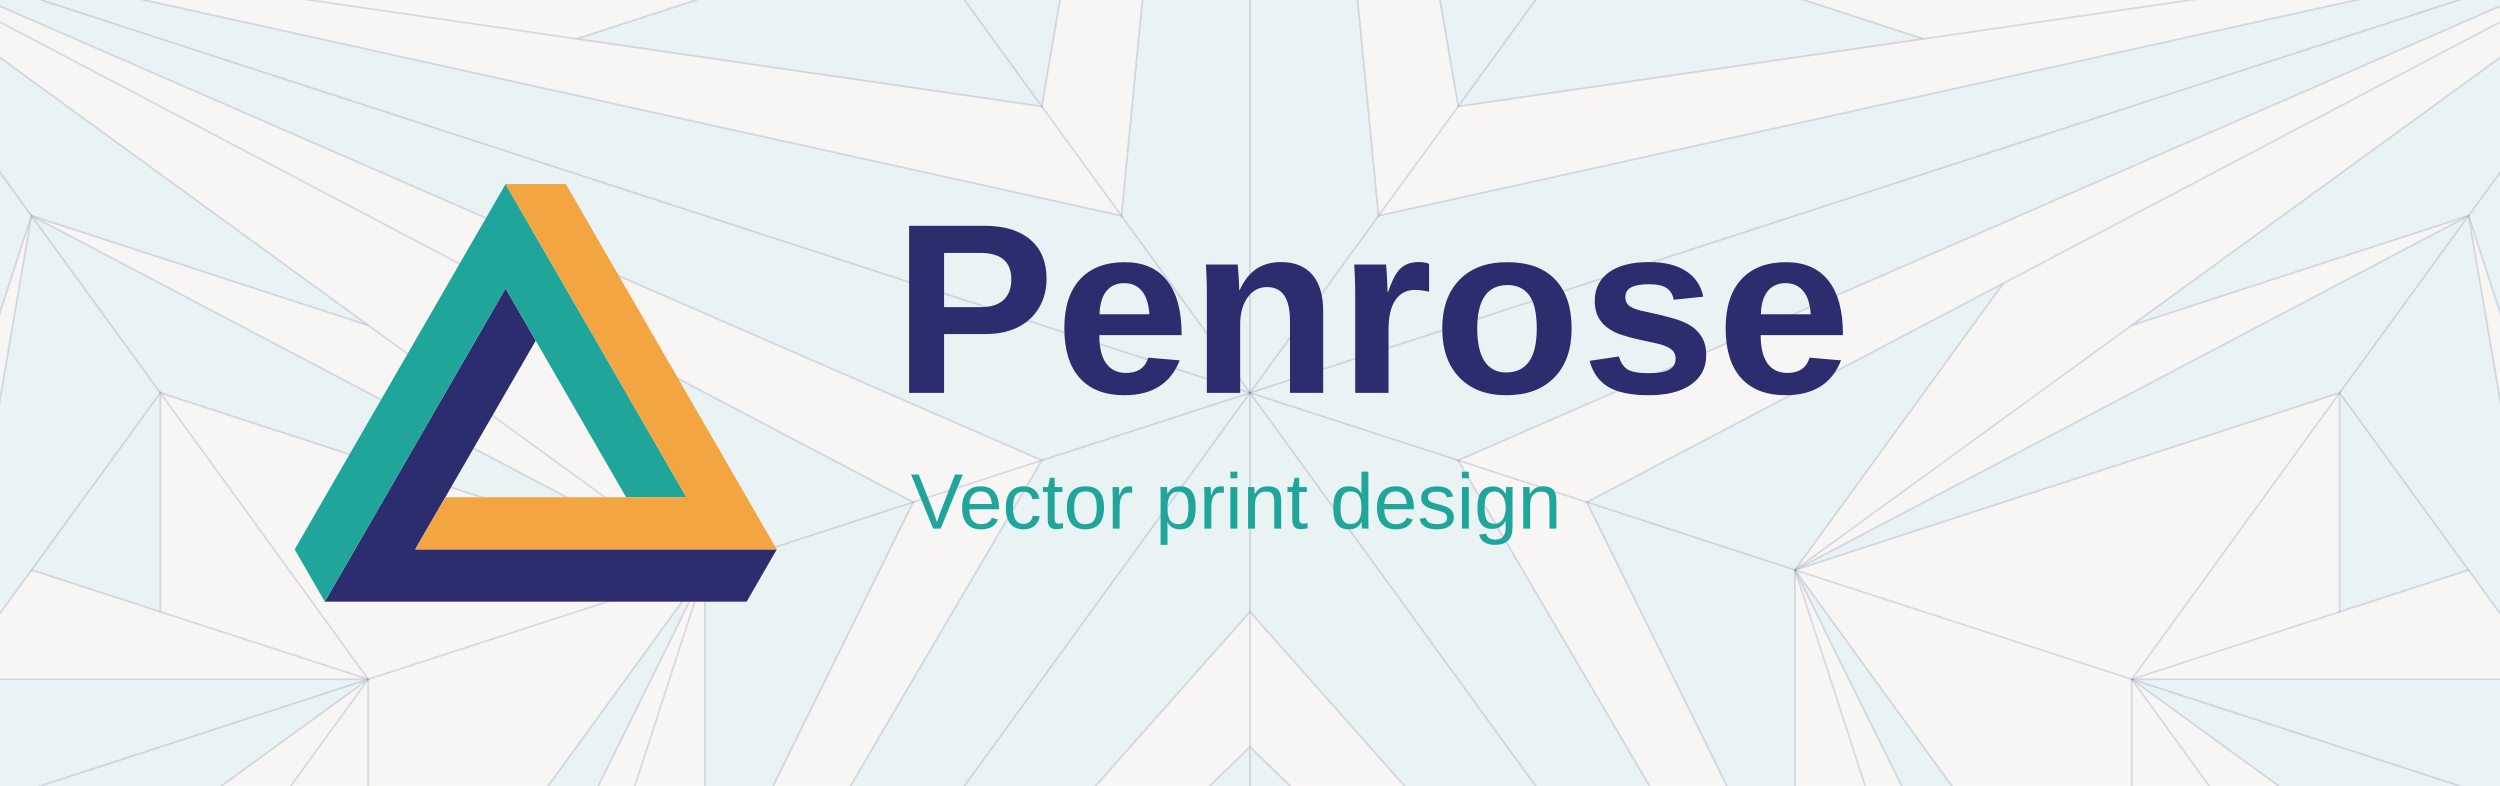
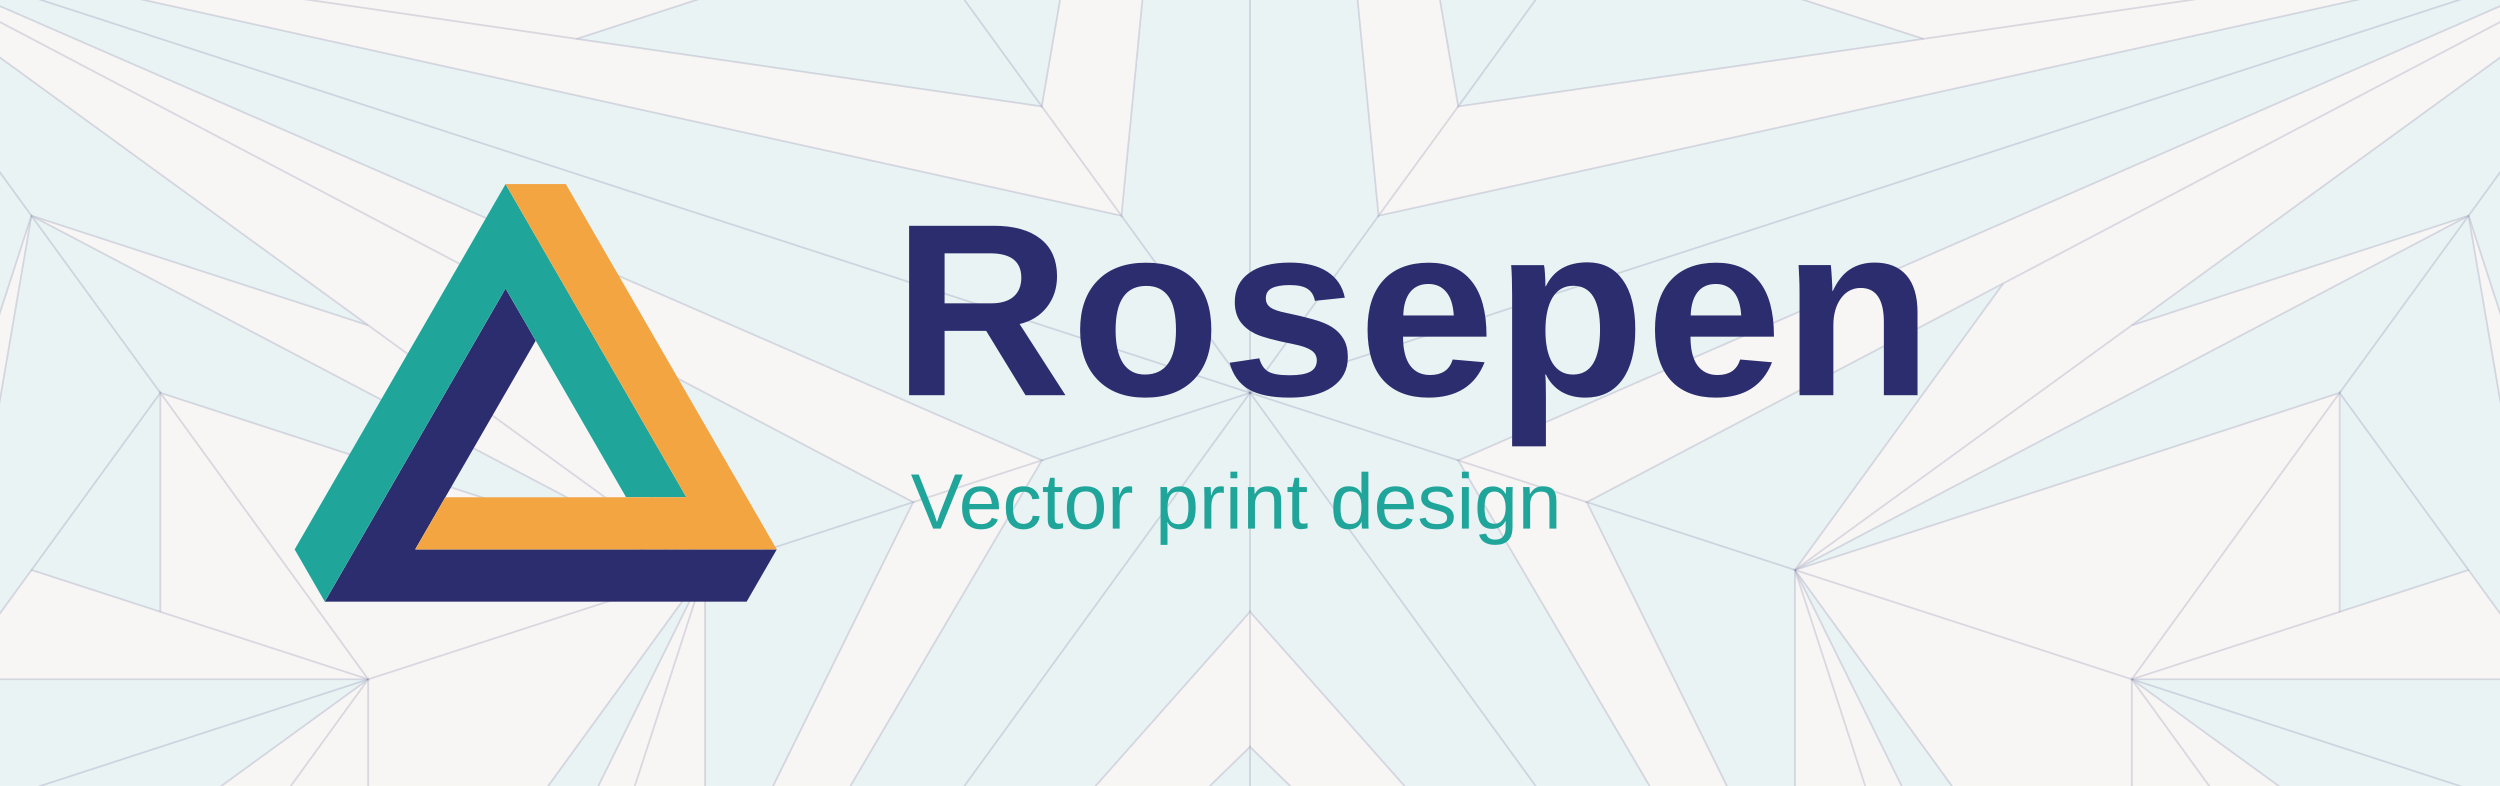
<svg xmlns="http://www.w3.org/2000/svg" width="700" height="220" viewBox="0 0 700 220">
  <rect width="700" height="220" fill="#F8F9FA" />
  <polygon points="655.1,110.0 655.1,171.3 691.2,159.6" fill="#1FA59A" fill-opacity="0.06" stroke="#2B2D6E" stroke-opacity="0.08" stroke-width="0.5" />
  <polygon points="655.1,171.3 655.1,110.0 596.9,190.2" fill="#F2A541" fill-opacity="0.03" stroke="#2B2D6E" stroke-opacity="0.08" stroke-width="0.5" />
  <polygon points="596.9,190.2 713.4,190.2 691.2,159.6" fill="#F2A541" fill-opacity="0.03" stroke="#2B2D6E" stroke-opacity="0.08" stroke-width="0.5" />
  <polygon points="749.4,239.8 713.4,190.2 596.9,190.2" fill="#1FA59A" fill-opacity="0.06" stroke="#2B2D6E" stroke-opacity="0.08" stroke-width="0.5" />
  <polygon points="691.2,60.4 713.4,190.2 749.4,239.8" fill="#F2A541" fill-opacity="0.03" stroke="#2B2D6E" stroke-opacity="0.08" stroke-width="0.5" />
  <polygon points="655.1,110.0 713.4,190.2 691.2,60.4" fill="#1FA59A" fill-opacity="0.06" stroke="#2B2D6E" stroke-opacity="0.08" stroke-width="0.5" />
  <polygon points="749.4,239.8 713.4,29.8 691.2,60.4" fill="#1FA59A" fill-opacity="0.06" stroke="#2B2D6E" stroke-opacity="0.08" stroke-width="0.5" />
  <polygon points="713.4,29.8 749.4,239.8 749.4,-19.8" fill="#F2A541" fill-opacity="0.03" stroke="#2B2D6E" stroke-opacity="0.08" stroke-width="0.5" />
  <polygon points="691.2,60.4 596.9,91.1 502.6,159.6" fill="#F2A541" fill-opacity="0.03" stroke="#2B2D6E" stroke-opacity="0.08" stroke-width="0.5" />
  <polygon points="749.4,-19.8 596.9,91.1 691.2,60.4" fill="#1FA59A" fill-opacity="0.06" stroke="#2B2D6E" stroke-opacity="0.08" stroke-width="0.5" />
  <polygon points="502.6,159.6 655.1,110.0 691.2,60.4" fill="#1FA59A" fill-opacity="0.06" stroke="#2B2D6E" stroke-opacity="0.08" stroke-width="0.5" />
  <polygon points="655.1,110.0 502.6,159.6 596.9,190.2" fill="#F2A541" fill-opacity="0.03" stroke="#2B2D6E" stroke-opacity="0.08" stroke-width="0.5" />
  <polygon points="502.6,159.6 560.9,79.4 444.3,140.6" fill="#1FA59A" fill-opacity="0.06" stroke="#2B2D6E" stroke-opacity="0.08" stroke-width="0.5" />
  <polygon points="560.9,79.4 502.6,159.6 749.4,-19.8" fill="#F2A541" fill-opacity="0.03" stroke="#2B2D6E" stroke-opacity="0.08" stroke-width="0.5" />
  <polygon points="749.4,-19.8 408.3,128.9 444.3,140.6" fill="#F2A541" fill-opacity="0.03" stroke="#2B2D6E" stroke-opacity="0.08" stroke-width="0.5" />
  <polygon points="350.0,110.0 408.3,128.9 749.4,-19.8" fill="#1FA59A" fill-opacity="0.06" stroke="#2B2D6E" stroke-opacity="0.08" stroke-width="0.5" />
  <polygon points="596.9,289.4 632.9,239.8 655.1,270.4" fill="#1FA59A" fill-opacity="0.06" stroke="#2B2D6E" stroke-opacity="0.08" stroke-width="0.5" />
  <polygon points="632.9,239.8 596.9,289.4 596.9,190.2" fill="#F2A541" fill-opacity="0.03" stroke="#2B2D6E" stroke-opacity="0.08" stroke-width="0.5" />
  <polygon points="596.9,190.2 691.2,258.7 655.1,270.4" fill="#F2A541" fill-opacity="0.03" stroke="#2B2D6E" stroke-opacity="0.08" stroke-width="0.5" />
  <polygon points="749.4,239.8 691.2,258.7 596.9,190.2" fill="#1FA59A" fill-opacity="0.06" stroke="#2B2D6E" stroke-opacity="0.08" stroke-width="0.5" />
  <polygon points="596.9,350.6 691.2,258.7 749.4,239.8" fill="#F2A541" fill-opacity="0.03" stroke="#2B2D6E" stroke-opacity="0.08" stroke-width="0.5" />
  <polygon points="596.9,289.4 691.2,258.7 596.9,350.6" fill="#1FA59A" fill-opacity="0.06" stroke="#2B2D6E" stroke-opacity="0.08" stroke-width="0.5" />
  <polygon points="749.4,239.8 596.9,388.5 596.9,350.6" fill="#1FA59A" fill-opacity="0.06" stroke="#2B2D6E" stroke-opacity="0.08" stroke-width="0.5" />
  <polygon points="596.9,388.5 749.4,239.8 596.9,449.8" fill="#F2A541" fill-opacity="0.03" stroke="#2B2D6E" stroke-opacity="0.08" stroke-width="0.5" />
  <polygon points="596.9,350.6 538.6,270.4 502.6,159.6" fill="#F2A541" fill-opacity="0.03" stroke="#2B2D6E" stroke-opacity="0.08" stroke-width="0.5" />
  <polygon points="596.9,449.8 538.6,270.4 596.9,350.6" fill="#1FA59A" fill-opacity="0.06" stroke="#2B2D6E" stroke-opacity="0.08" stroke-width="0.5" />
  <polygon points="502.6,159.6 596.9,289.4 596.9,350.6" fill="#1FA59A" fill-opacity="0.06" stroke="#2B2D6E" stroke-opacity="0.08" stroke-width="0.5" />
  <polygon points="596.9,289.4 502.6,159.6 596.9,190.2" fill="#F2A541" fill-opacity="0.03" stroke="#2B2D6E" stroke-opacity="0.08" stroke-width="0.5" />
  <polygon points="502.6,159.6 502.6,258.7 444.3,140.6" fill="#1FA59A" fill-opacity="0.06" stroke="#2B2D6E" stroke-opacity="0.08" stroke-width="0.5" />
  <polygon points="502.6,258.7 502.6,159.6 596.9,449.8" fill="#F2A541" fill-opacity="0.03" stroke="#2B2D6E" stroke-opacity="0.08" stroke-width="0.5" />
  <polygon points="596.9,449.8 408.3,128.9 444.3,140.6" fill="#F2A541" fill-opacity="0.03" stroke="#2B2D6E" stroke-opacity="0.08" stroke-width="0.5" />
  <polygon points="350.0,110.0 408.3,128.9 596.9,449.8" fill="#1FA59A" fill-opacity="0.06" stroke="#2B2D6E" stroke-opacity="0.08" stroke-width="0.5" />
  <polygon points="444.3,400.2 386.0,419.1 408.3,449.8" fill="#1FA59A" fill-opacity="0.06" stroke="#2B2D6E" stroke-opacity="0.08" stroke-width="0.5" />
  <polygon points="386.0,419.1 444.3,400.2 350.0,369.6" fill="#F2A541" fill-opacity="0.03" stroke="#2B2D6E" stroke-opacity="0.08" stroke-width="0.5" />
  <polygon points="350.0,369.6 386.0,480.4 408.3,449.8" fill="#F2A541" fill-opacity="0.03" stroke="#2B2D6E" stroke-opacity="0.08" stroke-width="0.5" />
  <polygon points="350.0,530.0 386.0,480.4 350.0,369.6" fill="#1FA59A" fill-opacity="0.06" stroke="#2B2D6E" stroke-opacity="0.08" stroke-width="0.5" />
  <polygon points="502.6,419.1 386.0,480.4 350.0,530.0" fill="#F2A541" fill-opacity="0.03" stroke="#2B2D6E" stroke-opacity="0.08" stroke-width="0.5" />
  <polygon points="444.3,400.2 386.0,480.4 502.6,419.1" fill="#1FA59A" fill-opacity="0.06" stroke="#2B2D6E" stroke-opacity="0.08" stroke-width="0.5" />
  <polygon points="350.0,530.0 538.6,430.9 502.6,419.1" fill="#1FA59A" fill-opacity="0.06" stroke="#2B2D6E" stroke-opacity="0.08" stroke-width="0.5" />
  <polygon points="538.6,430.9 350.0,530.0 596.9,449.8" fill="#F2A541" fill-opacity="0.03" stroke="#2B2D6E" stroke-opacity="0.08" stroke-width="0.5" />
  <polygon points="502.6,419.1 444.3,338.9 350.0,270.4" fill="#F2A541" fill-opacity="0.03" stroke="#2B2D6E" stroke-opacity="0.08" stroke-width="0.5" />
  <polygon points="596.9,449.8 444.3,338.9 502.6,419.1" fill="#1FA59A" fill-opacity="0.06" stroke="#2B2D6E" stroke-opacity="0.08" stroke-width="0.5" />
  <polygon points="350.0,270.4 444.3,400.2 502.6,419.1" fill="#1FA59A" fill-opacity="0.06" stroke="#2B2D6E" stroke-opacity="0.08" stroke-width="0.5" />
  <polygon points="444.3,400.2 350.0,270.4 350.0,369.6" fill="#F2A541" fill-opacity="0.03" stroke="#2B2D6E" stroke-opacity="0.08" stroke-width="0.5" />
  <polygon points="350.0,270.4 444.3,301.1 350.0,209.1" fill="#1FA59A" fill-opacity="0.06" stroke="#2B2D6E" stroke-opacity="0.08" stroke-width="0.5" />
  <polygon points="444.3,301.1 350.0,270.4 596.9,449.8" fill="#F2A541" fill-opacity="0.03" stroke="#2B2D6E" stroke-opacity="0.08" stroke-width="0.5" />
  <polygon points="596.9,449.8 350.0,171.3 350.0,209.1" fill="#F2A541" fill-opacity="0.03" stroke="#2B2D6E" stroke-opacity="0.08" stroke-width="0.5" />
  <polygon points="350.0,110.0 350.0,171.3 596.9,449.8" fill="#1FA59A" fill-opacity="0.06" stroke="#2B2D6E" stroke-opacity="0.08" stroke-width="0.5" />
  <polygon points="255.7,400.2 314.0,419.1 291.7,449.8" fill="#1FA59A" fill-opacity="0.06" stroke="#2B2D6E" stroke-opacity="0.08" stroke-width="0.5" />
  <polygon points="314.0,419.1 255.7,400.2 350.0,369.6" fill="#F2A541" fill-opacity="0.03" stroke="#2B2D6E" stroke-opacity="0.08" stroke-width="0.5" />
  <polygon points="350.0,369.6 314.0,480.4 291.7,449.8" fill="#F2A541" fill-opacity="0.03" stroke="#2B2D6E" stroke-opacity="0.08" stroke-width="0.5" />
  <polygon points="350.0,530.0 314.0,480.4 350.0,369.6" fill="#1FA59A" fill-opacity="0.06" stroke="#2B2D6E" stroke-opacity="0.08" stroke-width="0.5" />
  <polygon points="197.4,419.1 314.0,480.4 350.0,530.0" fill="#F2A541" fill-opacity="0.03" stroke="#2B2D6E" stroke-opacity="0.08" stroke-width="0.5" />
  <polygon points="255.7,400.2 314.0,480.4 197.4,419.1" fill="#1FA59A" fill-opacity="0.06" stroke="#2B2D6E" stroke-opacity="0.08" stroke-width="0.5" />
  <polygon points="350.0,530.0 161.4,430.9 197.4,419.1" fill="#1FA59A" fill-opacity="0.06" stroke="#2B2D6E" stroke-opacity="0.08" stroke-width="0.5" />
  <polygon points="161.4,430.9 350.0,530.0 103.1,449.8" fill="#F2A541" fill-opacity="0.03" stroke="#2B2D6E" stroke-opacity="0.08" stroke-width="0.5" />
  <polygon points="197.4,419.1 255.7,338.9 350.0,270.4" fill="#F2A541" fill-opacity="0.03" stroke="#2B2D6E" stroke-opacity="0.08" stroke-width="0.5" />
  <polygon points="103.1,449.8 255.7,338.9 197.4,419.1" fill="#1FA59A" fill-opacity="0.06" stroke="#2B2D6E" stroke-opacity="0.08" stroke-width="0.5" />
  <polygon points="350.0,270.4 255.7,400.2 197.4,419.1" fill="#1FA59A" fill-opacity="0.06" stroke="#2B2D6E" stroke-opacity="0.08" stroke-width="0.5" />
  <polygon points="255.7,400.2 350.0,270.4 350.0,369.6" fill="#F2A541" fill-opacity="0.03" stroke="#2B2D6E" stroke-opacity="0.08" stroke-width="0.5" />
  <polygon points="350.0,270.4 255.7,301.1 350.0,209.1" fill="#1FA59A" fill-opacity="0.06" stroke="#2B2D6E" stroke-opacity="0.08" stroke-width="0.5" />
  <polygon points="255.7,301.1 350.0,270.4 103.1,449.8" fill="#F2A541" fill-opacity="0.03" stroke="#2B2D6E" stroke-opacity="0.08" stroke-width="0.5" />
  <polygon points="103.1,449.8 350.0,171.3 350.0,209.1" fill="#F2A541" fill-opacity="0.03" stroke="#2B2D6E" stroke-opacity="0.08" stroke-width="0.5" />
  <polygon points="350.0,110.0 350.0,171.3 103.1,449.8" fill="#1FA59A" fill-opacity="0.06" stroke="#2B2D6E" stroke-opacity="0.08" stroke-width="0.5" />
  <polygon points="103.1,289.4 67.1,239.8 44.9,270.4" fill="#1FA59A" fill-opacity="0.06" stroke="#2B2D6E" stroke-opacity="0.08" stroke-width="0.5" />
  <polygon points="67.1,239.8 103.1,289.4 103.1,190.2" fill="#F2A541" fill-opacity="0.03" stroke="#2B2D6E" stroke-opacity="0.08" stroke-width="0.5" />
  <polygon points="103.1,190.2 8.8,258.7 44.9,270.4" fill="#F2A541" fill-opacity="0.03" stroke="#2B2D6E" stroke-opacity="0.08" stroke-width="0.5" />
  <polygon points="-49.4,239.8 8.8,258.7 103.1,190.2" fill="#1FA59A" fill-opacity="0.06" stroke="#2B2D6E" stroke-opacity="0.08" stroke-width="0.5" />
  <polygon points="103.1,350.6 8.8,258.7 -49.4,239.8" fill="#F2A541" fill-opacity="0.03" stroke="#2B2D6E" stroke-opacity="0.08" stroke-width="0.5" />
  <polygon points="103.1,289.4 8.8,258.7 103.1,350.6" fill="#1FA59A" fill-opacity="0.06" stroke="#2B2D6E" stroke-opacity="0.08" stroke-width="0.5" />
  <polygon points="-49.4,239.8 103.1,388.5 103.1,350.6" fill="#1FA59A" fill-opacity="0.06" stroke="#2B2D6E" stroke-opacity="0.08" stroke-width="0.5" />
  <polygon points="103.1,388.5 -49.4,239.8 103.1,449.8" fill="#F2A541" fill-opacity="0.03" stroke="#2B2D6E" stroke-opacity="0.08" stroke-width="0.5" />
  <polygon points="103.1,350.6 161.4,270.4 197.4,159.6" fill="#F2A541" fill-opacity="0.03" stroke="#2B2D6E" stroke-opacity="0.08" stroke-width="0.5" />
  <polygon points="103.1,449.8 161.4,270.4 103.1,350.6" fill="#1FA59A" fill-opacity="0.06" stroke="#2B2D6E" stroke-opacity="0.08" stroke-width="0.5" />
  <polygon points="197.4,159.6 103.1,289.4 103.1,350.6" fill="#1FA59A" fill-opacity="0.06" stroke="#2B2D6E" stroke-opacity="0.08" stroke-width="0.5" />
  <polygon points="103.1,289.4 197.4,159.6 103.1,190.2" fill="#F2A541" fill-opacity="0.03" stroke="#2B2D6E" stroke-opacity="0.08" stroke-width="0.5" />
  <polygon points="197.4,159.6 197.4,258.7 255.7,140.6" fill="#1FA59A" fill-opacity="0.06" stroke="#2B2D6E" stroke-opacity="0.08" stroke-width="0.5" />
  <polygon points="197.4,258.7 197.4,159.6 103.1,449.8" fill="#F2A541" fill-opacity="0.03" stroke="#2B2D6E" stroke-opacity="0.08" stroke-width="0.5" />
  <polygon points="103.1,449.8 291.7,128.9 255.7,140.6" fill="#F2A541" fill-opacity="0.03" stroke="#2B2D6E" stroke-opacity="0.08" stroke-width="0.5" />
  <polygon points="350.0,110.0 291.7,128.9 103.1,449.8" fill="#1FA59A" fill-opacity="0.06" stroke="#2B2D6E" stroke-opacity="0.08" stroke-width="0.5" />
  <polygon points="44.9,110.0 44.9,171.3 8.8,159.6" fill="#1FA59A" fill-opacity="0.06" stroke="#2B2D6E" stroke-opacity="0.08" stroke-width="0.5" />
  <polygon points="44.9,171.3 44.9,110.0 103.1,190.2" fill="#F2A541" fill-opacity="0.03" stroke="#2B2D6E" stroke-opacity="0.08" stroke-width="0.5" />
  <polygon points="103.1,190.2 -13.4,190.2 8.8,159.6" fill="#F2A541" fill-opacity="0.03" stroke="#2B2D6E" stroke-opacity="0.08" stroke-width="0.5" />
  <polygon points="-49.4,239.8 -13.4,190.2 103.1,190.2" fill="#1FA59A" fill-opacity="0.06" stroke="#2B2D6E" stroke-opacity="0.08" stroke-width="0.5" />
  <polygon points="8.8,60.4 -13.4,190.2 -49.4,239.8" fill="#F2A541" fill-opacity="0.03" stroke="#2B2D6E" stroke-opacity="0.08" stroke-width="0.5" />
  <polygon points="44.9,110.0 -13.4,190.2 8.8,60.4" fill="#1FA59A" fill-opacity="0.06" stroke="#2B2D6E" stroke-opacity="0.08" stroke-width="0.5" />
  <polygon points="-49.4,239.8 -13.4,29.8 8.8,60.4" fill="#1FA59A" fill-opacity="0.06" stroke="#2B2D6E" stroke-opacity="0.08" stroke-width="0.5" />
  <polygon points="-13.4,29.8 -49.4,239.8 -49.4,-19.8" fill="#F2A541" fill-opacity="0.03" stroke="#2B2D6E" stroke-opacity="0.08" stroke-width="0.5" />
  <polygon points="8.8,60.4 103.1,91.1 197.4,159.6" fill="#F2A541" fill-opacity="0.03" stroke="#2B2D6E" stroke-opacity="0.08" stroke-width="0.5" />
  <polygon points="-49.4,-19.8 103.1,91.1 8.8,60.4" fill="#1FA59A" fill-opacity="0.06" stroke="#2B2D6E" stroke-opacity="0.08" stroke-width="0.5" />
  <polygon points="197.4,159.6 44.9,110.0 8.8,60.4" fill="#1FA59A" fill-opacity="0.06" stroke="#2B2D6E" stroke-opacity="0.08" stroke-width="0.5" />
  <polygon points="44.9,110.0 197.4,159.6 103.1,190.2" fill="#F2A541" fill-opacity="0.03" stroke="#2B2D6E" stroke-opacity="0.08" stroke-width="0.5" />
  <polygon points="197.4,159.6 139.1,79.4 255.7,140.6" fill="#1FA59A" fill-opacity="0.06" stroke="#2B2D6E" stroke-opacity="0.08" stroke-width="0.5" />
  <polygon points="139.1,79.4 197.4,159.6 -49.4,-19.8" fill="#F2A541" fill-opacity="0.03" stroke="#2B2D6E" stroke-opacity="0.08" stroke-width="0.5" />
  <polygon points="-49.4,-19.8 291.7,128.9 255.7,140.6" fill="#F2A541" fill-opacity="0.03" stroke="#2B2D6E" stroke-opacity="0.08" stroke-width="0.5" />
  <polygon points="350.0,110.0 291.7,128.9 -49.4,-19.8" fill="#1FA59A" fill-opacity="0.06" stroke="#2B2D6E" stroke-opacity="0.08" stroke-width="0.5" />
  <polygon points="103.1,-69.4 139.1,-118.9 103.1,-130.6" fill="#1FA59A" fill-opacity="0.06" stroke="#2B2D6E" stroke-opacity="0.08" stroke-width="0.5" />
  <polygon points="139.1,-118.9 103.1,-69.4 197.4,-100.0" fill="#F2A541" fill-opacity="0.03" stroke="#2B2D6E" stroke-opacity="0.08" stroke-width="0.5" />
  <polygon points="197.4,-100.0 103.1,-168.5 103.1,-130.6" fill="#F2A541" fill-opacity="0.03" stroke="#2B2D6E" stroke-opacity="0.08" stroke-width="0.5" />
  <polygon points="103.1,-229.8 103.1,-168.5 197.4,-100.0" fill="#1FA59A" fill-opacity="0.06" stroke="#2B2D6E" stroke-opacity="0.08" stroke-width="0.5" />
  <polygon points="44.9,-50.4 103.1,-168.5 103.1,-229.8" fill="#F2A541" fill-opacity="0.03" stroke="#2B2D6E" stroke-opacity="0.08" stroke-width="0.5" />
  <polygon points="103.1,-69.4 103.1,-168.5 44.9,-50.4" fill="#1FA59A" fill-opacity="0.06" stroke="#2B2D6E" stroke-opacity="0.08" stroke-width="0.5" />
  <polygon points="103.1,-229.8 8.8,-38.7 44.9,-50.4" fill="#1FA59A" fill-opacity="0.06" stroke="#2B2D6E" stroke-opacity="0.08" stroke-width="0.5" />
  <polygon points="8.8,-38.7 103.1,-229.8 -49.4,-19.8" fill="#F2A541" fill-opacity="0.03" stroke="#2B2D6E" stroke-opacity="0.08" stroke-width="0.5" />
  <polygon points="44.9,-50.4 139.1,-19.8 255.7,-19.8" fill="#F2A541" fill-opacity="0.03" stroke="#2B2D6E" stroke-opacity="0.08" stroke-width="0.5" />
  <polygon points="-49.4,-19.8 139.1,-19.8 44.9,-50.4" fill="#1FA59A" fill-opacity="0.06" stroke="#2B2D6E" stroke-opacity="0.08" stroke-width="0.5" />
  <polygon points="255.7,-19.8 103.1,-69.4 44.9,-50.4" fill="#1FA59A" fill-opacity="0.06" stroke="#2B2D6E" stroke-opacity="0.08" stroke-width="0.5" />
  <polygon points="103.1,-69.4 255.7,-19.8 197.4,-100.0" fill="#F2A541" fill-opacity="0.03" stroke="#2B2D6E" stroke-opacity="0.08" stroke-width="0.5" />
  <polygon points="255.7,-19.8 161.4,10.9 291.7,29.8" fill="#1FA59A" fill-opacity="0.06" stroke="#2B2D6E" stroke-opacity="0.08" stroke-width="0.5" />
  <polygon points="161.4,10.9 255.7,-19.8 -49.4,-19.8" fill="#F2A541" fill-opacity="0.03" stroke="#2B2D6E" stroke-opacity="0.08" stroke-width="0.5" />
  <polygon points="-49.4,-19.8 314.0,60.4 291.7,29.8" fill="#F2A541" fill-opacity="0.03" stroke="#2B2D6E" stroke-opacity="0.08" stroke-width="0.5" />
  <polygon points="350.0,110.0 314.0,60.4 -49.4,-19.8" fill="#1FA59A" fill-opacity="0.06" stroke="#2B2D6E" stroke-opacity="0.08" stroke-width="0.5" />
  <polygon points="255.7,-180.2 197.4,-161.3 197.4,-199.1" fill="#1FA59A" fill-opacity="0.06" stroke="#2B2D6E" stroke-opacity="0.08" stroke-width="0.5" />
  <polygon points="197.4,-161.3 255.7,-180.2 197.4,-100.0" fill="#F2A541" fill-opacity="0.03" stroke="#2B2D6E" stroke-opacity="0.08" stroke-width="0.5" />
  <polygon points="197.4,-100.0 161.4,-210.9 197.4,-199.1" fill="#F2A541" fill-opacity="0.03" stroke="#2B2D6E" stroke-opacity="0.08" stroke-width="0.5" />
  <polygon points="103.1,-229.8 161.4,-210.9 197.4,-100.0" fill="#1FA59A" fill-opacity="0.06" stroke="#2B2D6E" stroke-opacity="0.08" stroke-width="0.5" />
  <polygon points="291.7,-229.8 161.4,-210.9 103.1,-229.8" fill="#F2A541" fill-opacity="0.03" stroke="#2B2D6E" stroke-opacity="0.08" stroke-width="0.5" />
  <polygon points="255.7,-180.2 161.4,-210.9 291.7,-229.8" fill="#1FA59A" fill-opacity="0.06" stroke="#2B2D6E" stroke-opacity="0.08" stroke-width="0.5" />
  <polygon points="103.1,-229.8 314.0,-260.4 291.7,-229.8" fill="#1FA59A" fill-opacity="0.06" stroke="#2B2D6E" stroke-opacity="0.08" stroke-width="0.5" />
  <polygon points="314.0,-260.4 103.1,-229.8 350.0,-310.0" fill="#F2A541" fill-opacity="0.03" stroke="#2B2D6E" stroke-opacity="0.08" stroke-width="0.5" />
  <polygon points="291.7,-229.8 291.7,-130.6 255.7,-19.8" fill="#F2A541" fill-opacity="0.03" stroke="#2B2D6E" stroke-opacity="0.08" stroke-width="0.5" />
  <polygon points="350.0,-310.0 291.7,-130.6 291.7,-229.8" fill="#1FA59A" fill-opacity="0.06" stroke="#2B2D6E" stroke-opacity="0.08" stroke-width="0.5" />
  <polygon points="255.7,-19.8 255.7,-180.2 291.7,-229.8" fill="#1FA59A" fill-opacity="0.06" stroke="#2B2D6E" stroke-opacity="0.08" stroke-width="0.5" />
  <polygon points="255.7,-180.2 255.7,-19.8 197.4,-100.0" fill="#F2A541" fill-opacity="0.03" stroke="#2B2D6E" stroke-opacity="0.08" stroke-width="0.5" />
  <polygon points="255.7,-19.8 314.0,-100.0 291.7,29.8" fill="#1FA59A" fill-opacity="0.06" stroke="#2B2D6E" stroke-opacity="0.08" stroke-width="0.5" />
  <polygon points="314.0,-100.0 255.7,-19.8 350.0,-310.0" fill="#F2A541" fill-opacity="0.03" stroke="#2B2D6E" stroke-opacity="0.08" stroke-width="0.5" />
  <polygon points="350.0,-310.0 314.0,60.4 291.7,29.8" fill="#F2A541" fill-opacity="0.03" stroke="#2B2D6E" stroke-opacity="0.08" stroke-width="0.5" />
  <polygon points="350.0,110.0 314.0,60.4 350.0,-310.0" fill="#1FA59A" fill-opacity="0.06" stroke="#2B2D6E" stroke-opacity="0.08" stroke-width="0.5" />
  <polygon points="444.3,-180.2 502.6,-161.3 502.6,-199.1" fill="#1FA59A" fill-opacity="0.06" stroke="#2B2D6E" stroke-opacity="0.08" stroke-width="0.5" />
  <polygon points="502.6,-161.3 444.3,-180.2 502.6,-100.0" fill="#F2A541" fill-opacity="0.03" stroke="#2B2D6E" stroke-opacity="0.08" stroke-width="0.5" />
  <polygon points="502.6,-100.0 538.6,-210.9 502.6,-199.1" fill="#F2A541" fill-opacity="0.03" stroke="#2B2D6E" stroke-opacity="0.08" stroke-width="0.5" />
  <polygon points="596.9,-229.8 538.6,-210.9 502.6,-100.0" fill="#1FA59A" fill-opacity="0.06" stroke="#2B2D6E" stroke-opacity="0.08" stroke-width="0.5" />
  <polygon points="408.3,-229.8 538.6,-210.9 596.9,-229.8" fill="#F2A541" fill-opacity="0.03" stroke="#2B2D6E" stroke-opacity="0.08" stroke-width="0.5" />
  <polygon points="444.3,-180.2 538.6,-210.9 408.3,-229.8" fill="#1FA59A" fill-opacity="0.06" stroke="#2B2D6E" stroke-opacity="0.08" stroke-width="0.5" />
  <polygon points="596.9,-229.8 386.0,-260.4 408.3,-229.8" fill="#1FA59A" fill-opacity="0.06" stroke="#2B2D6E" stroke-opacity="0.08" stroke-width="0.5" />
  <polygon points="386.0,-260.4 596.9,-229.8 350.0,-310.0" fill="#F2A541" fill-opacity="0.03" stroke="#2B2D6E" stroke-opacity="0.08" stroke-width="0.5" />
  <polygon points="408.3,-229.8 408.3,-130.6 444.3,-19.8" fill="#F2A541" fill-opacity="0.03" stroke="#2B2D6E" stroke-opacity="0.08" stroke-width="0.5" />
  <polygon points="350.0,-310.0 408.3,-130.6 408.3,-229.8" fill="#1FA59A" fill-opacity="0.06" stroke="#2B2D6E" stroke-opacity="0.08" stroke-width="0.5" />
  <polygon points="444.3,-19.8 444.3,-180.2 408.3,-229.8" fill="#1FA59A" fill-opacity="0.06" stroke="#2B2D6E" stroke-opacity="0.08" stroke-width="0.5" />
  <polygon points="444.3,-180.2 444.3,-19.8 502.6,-100.0" fill="#F2A541" fill-opacity="0.03" stroke="#2B2D6E" stroke-opacity="0.08" stroke-width="0.5" />
  <polygon points="444.3,-19.8 386.0,-100.0 408.3,29.8" fill="#1FA59A" fill-opacity="0.06" stroke="#2B2D6E" stroke-opacity="0.08" stroke-width="0.5" />
  <polygon points="386.0,-100.0 444.3,-19.8 350.0,-310.0" fill="#F2A541" fill-opacity="0.03" stroke="#2B2D6E" stroke-opacity="0.08" stroke-width="0.5" />
  <polygon points="350.0,-310.0 386.0,60.4 408.3,29.8" fill="#F2A541" fill-opacity="0.03" stroke="#2B2D6E" stroke-opacity="0.08" stroke-width="0.5" />
  <polygon points="350.0,110.0 386.0,60.4 350.0,-310.0" fill="#1FA59A" fill-opacity="0.06" stroke="#2B2D6E" stroke-opacity="0.08" stroke-width="0.5" />
  <polygon points="596.9,-69.4 560.9,-118.9 596.9,-130.6" fill="#1FA59A" fill-opacity="0.06" stroke="#2B2D6E" stroke-opacity="0.08" stroke-width="0.5" />
  <polygon points="560.9,-118.9 596.9,-69.4 502.6,-100.0" fill="#F2A541" fill-opacity="0.03" stroke="#2B2D6E" stroke-opacity="0.08" stroke-width="0.5" />
  <polygon points="502.6,-100.0 596.9,-168.5 596.9,-130.6" fill="#F2A541" fill-opacity="0.03" stroke="#2B2D6E" stroke-opacity="0.08" stroke-width="0.5" />
  <polygon points="596.9,-229.8 596.9,-168.5 502.6,-100.0" fill="#1FA59A" fill-opacity="0.06" stroke="#2B2D6E" stroke-opacity="0.08" stroke-width="0.5" />
  <polygon points="655.1,-50.4 596.9,-168.5 596.9,-229.8" fill="#F2A541" fill-opacity="0.03" stroke="#2B2D6E" stroke-opacity="0.08" stroke-width="0.5" />
  <polygon points="596.9,-69.4 596.9,-168.5 655.1,-50.4" fill="#1FA59A" fill-opacity="0.06" stroke="#2B2D6E" stroke-opacity="0.08" stroke-width="0.5" />
  <polygon points="596.9,-229.8 691.2,-38.7 655.1,-50.4" fill="#1FA59A" fill-opacity="0.06" stroke="#2B2D6E" stroke-opacity="0.08" stroke-width="0.5" />
  <polygon points="691.2,-38.7 596.9,-229.8 749.4,-19.8" fill="#F2A541" fill-opacity="0.03" stroke="#2B2D6E" stroke-opacity="0.08" stroke-width="0.5" />
  <polygon points="655.1,-50.4 560.9,-19.8 444.3,-19.8" fill="#F2A541" fill-opacity="0.03" stroke="#2B2D6E" stroke-opacity="0.08" stroke-width="0.5" />
  <polygon points="749.4,-19.8 560.9,-19.8 655.1,-50.4" fill="#1FA59A" fill-opacity="0.06" stroke="#2B2D6E" stroke-opacity="0.08" stroke-width="0.5" />
  <polygon points="444.3,-19.8 596.9,-69.4 655.1,-50.4" fill="#1FA59A" fill-opacity="0.06" stroke="#2B2D6E" stroke-opacity="0.08" stroke-width="0.5" />
  <polygon points="596.9,-69.4 444.3,-19.8 502.6,-100.0" fill="#F2A541" fill-opacity="0.03" stroke="#2B2D6E" stroke-opacity="0.08" stroke-width="0.5" />
  <polygon points="444.3,-19.8 538.6,10.9 408.3,29.8" fill="#1FA59A" fill-opacity="0.06" stroke="#2B2D6E" stroke-opacity="0.08" stroke-width="0.5" />
  <polygon points="538.6,10.9 444.3,-19.8 749.4,-19.8" fill="#F2A541" fill-opacity="0.03" stroke="#2B2D6E" stroke-opacity="0.08" stroke-width="0.5" />
  <polygon points="749.4,-19.8 386.0,60.4 408.3,29.8" fill="#F2A541" fill-opacity="0.03" stroke="#2B2D6E" stroke-opacity="0.08" stroke-width="0.5" />
  <polygon points="350.0,110.0 386.0,60.4 749.4,-19.8" fill="#1FA59A" fill-opacity="0.06" stroke="#2B2D6E" stroke-opacity="0.08" stroke-width="0.5" />
  <path d="M 90.94,168.46 L 209.06,168.46 L 217.50,153.84 L 116.25,153.84 L 150.00,95.39 L 141.56,80.77 Z" fill="#2B2D6E" />
  <path d="M 141.56,51.54 L 82.50,153.84 L 90.94,168.46 L 141.56,80.77 L 175.31,139.23 L 192.19,139.23 Z" fill="#1FA59A" />
  <path d="M 217.50,153.84 L 158.44,51.54 L 141.56,51.54 L 192.19,139.23 L 124.69,139.23 L 116.25,153.84 Z" fill="#F2A541" />
-   <path d="m 293.031,78.025 q 0,4.516 -2.059,8.068 -2.059,3.553 -5.91,5.512 -3.818,1.926 -9.098,1.926 H 264.344 V 110 h -9.795 V 63.217 h 21.018 q 8.4,0 12.916,3.885 4.549,3.852 4.549,10.924 z m -9.861,0.166 q 0,-7.371 -8.699,-7.371 h -10.127 v 15.174 h 10.393 q 4.051,0 6.242,-1.992 2.191,-2.025 2.191,-5.811 z m 31.643,32.473 q -8.102,0 -12.451,-4.781 -4.35,-4.814 -4.35,-14.012 0,-8.898 4.416,-13.68 4.416,-4.781 12.518,-4.781 7.736,0 11.82,5.146 4.084,5.113 4.084,15.008 v 0.266 h -23.043 q 0,5.246 1.926,7.936 1.959,2.656 5.545,2.656 4.947,0 6.242,-4.283 l 8.799,0.764 q -3.818,9.762 -15.506,9.762 z m 0,-31.377 q -3.287,0 -5.08,2.291 -1.76,2.291 -1.859,6.408 h 13.945 q -0.266,-4.35 -2.092,-6.508 -1.826,-2.191 -4.914,-2.191 z M 361.197,110 V 89.846 q 0,-9.463 -6.408,-9.463 -3.387,0 -5.479,2.922 -2.059,2.889 -2.059,7.438 V 110 h -9.33 V 82.109 q 0,-2.889 -0.1,-4.715 -0.066,-1.859 -0.166,-3.32 h 8.898 q 0.1,0.631 0.266,3.387 0.166,2.723 0.166,3.752 h 0.133 q 1.893,-4.117 4.748,-5.977 2.855,-1.859 6.807,-1.859 5.711,0 8.766,3.52 3.055,3.52 3.055,10.293 V 110 Z m 18.262,0 V 82.508 q 0,-2.955 -0.1,-4.914 -0.066,-1.992 -0.166,-3.52 h 8.898 q 0.1,0.598 0.266,3.652 0.166,3.021 0.166,4.018 h 0.133 q 1.361,-3.785 2.424,-5.312 1.062,-1.561 2.523,-2.291 1.461,-0.764 3.652,-0.764 1.793,0 2.889,0.498 v 7.803 q -2.258,-0.498 -3.984,-0.498 -3.486,0 -5.445,2.822 -1.926,2.822 -1.926,8.367 V 110 Z m 60.596,-17.996 q 0,8.732 -4.848,13.713 -4.848,4.947 -13.414,4.947 -8.4,0 -13.182,-4.98 -4.781,-4.98 -4.781,-13.68 0,-8.666 4.781,-13.613 4.781,-4.98 13.381,-4.98 8.799,0 13.414,4.814 4.648,4.781 4.648,13.779 z m -9.762,0 q 0,-6.408 -2.092,-9.297 -2.092,-2.889 -6.076,-2.889 -8.5,0 -8.5,12.186 0,6.01 2.059,9.164 2.092,3.121 6.01,3.121 8.6,0 8.6,-12.285 z m 47.447,7.504 q 0,5.213 -4.283,8.201 -4.25,2.955 -11.787,2.955 -7.404,0 -11.355,-2.324 -3.918,-2.357 -5.213,-7.305 l 8.201,-1.229 q 0.697,2.557 2.391,3.619 1.727,1.062 5.977,1.062 3.918,0 5.711,-0.996 1.793,-0.996 1.793,-3.121 0,-1.727 -1.461,-2.723 -1.428,-1.029 -4.881,-1.727 -7.902,-1.561 -10.658,-2.889 -2.756,-1.361 -4.217,-3.486 -1.428,-2.158 -1.428,-5.279 0,-5.146 3.951,-8.002 3.984,-2.889 11.256,-2.889 6.408,0 10.293,2.49 3.918,2.49 4.881,7.205 l -8.268,0.863 q -0.398,-2.191 -1.959,-3.254 -1.561,-1.096 -4.947,-1.096 -3.32,0 -4.98,0.863 -1.66,0.83 -1.66,2.822 0,1.561 1.262,2.49 1.295,0.896 4.316,1.494 4.217,0.863 7.471,1.793 3.287,0.896 5.246,2.158 1.992,1.262 3.154,3.254 1.195,1.959 1.195,5.047 z m 22.246,11.156 q -8.102,0 -12.451,-4.781 -4.35,-4.814 -4.35,-14.012 0,-8.898 4.416,-13.68 4.416,-4.781 12.518,-4.781 7.736,0 11.82,5.146 4.084,5.113 4.084,15.008 v 0.266 h -23.043 q 0,5.246 1.926,7.936 1.959,2.656 5.545,2.656 4.947,0 6.242,-4.283 l 8.799,0.764 q -3.818,9.762 -15.506,9.762 z m 0,-31.377 q -3.287,0 -5.08,2.291 -1.76,2.291 -1.859,6.408 h 13.945 q -0.266,-4.35 -2.092,-6.508 -1.826,-2.191 -4.914,-2.191 z" fill="#2B2D6E" />
+   <g transform="matrix(0.551722,0,0,0.551722,98.2118,16.8713)">
+     <path d="m 342.444,170 -19.959,-32.654 H 301.367 V 170 H 283.362 V 84.001 h 42.969 q 15.381,0 23.743,6.653 8.362,6.592 8.362,18.982 0,9.033 -5.127,15.625 -5.127,6.531 -13.855,8.606 L 362.708,170 Z m -2.136,-59.631 q 0,-12.39 -15.869,-12.39 h -23.071 v 25.391 h 23.56 q 7.568,0 11.475,-3.418 3.906,-3.418 3.906,-9.583 z m 96.436,26.55 q 0,16.052 -8.911,25.208 -8.911,9.094 -24.658,9.094 -15.442,0 -24.231,-9.155 -8.789,-9.155 -8.789,-25.146 0,-15.93 8.789,-25.024 8.789,-9.155 24.597,-9.155 16.174,0 24.658,8.85 8.545,8.789 8.545,25.33 z m -17.944,0 q 0,-11.78 -3.845,-17.09 -3.845,-5.31 -11.169,-5.31 -15.625,0 -15.625,22.4 0,11.047 3.784,16.846 3.845,5.737 11.047,5.737 15.808,0 15.808,-22.583 z m 87.219,13.794 q 0,9.583 -7.874,15.076 -7.812,5.432 -21.667,5.432 -13.611,0 -20.874,-4.272 -7.202,-4.333 -9.583,-13.428 l 15.076,-2.258 q 1.282,4.7 4.395,6.653 3.174,1.953 10.986,1.953 7.202,0 10.498,-1.831 3.296,-1.831 3.296,-5.737 0,-3.174 -2.686,-5.005 -2.625,-1.892 -8.972,-3.174 -14.526,-2.869 -19.592,-5.31 -5.066,-2.502 -7.751,-6.409 -2.625,-3.967 -2.625,-9.705 0,-9.46 7.263,-14.709 7.324,-5.31 20.691,-5.31 11.78,0 18.921,4.578 7.202,4.578 8.972,13.245 l -15.198,1.587 q -0.732,-4.028 -3.601,-5.981 -2.869,-2.014 -9.094,-2.014 -6.104,0 -9.155,1.587 -3.052,1.526 -3.052,5.188 0,2.869 2.319,4.578 2.38,1.648 7.935,2.747 7.751,1.587 13.733,3.296 6.042,1.648 9.644,3.967 3.662,2.319 5.798,5.981 2.197,3.601 2.197,9.277 z m 40.894,20.508 q -14.893,0 -22.888,-8.789 -7.996,-8.85 -7.996,-25.757 0,-16.357 8.118,-25.146 8.118,-8.789 23.01,-8.789 14.221,0 21.729,9.46 7.507,9.399 7.507,27.588 v 0.488 h -42.358 q 0,9.644 3.54,14.587 3.601,4.883 10.193,4.883 9.094,0 11.475,-7.874 l 16.174,1.404 Q 568.396,171.221 546.912,171.221 Z m 0,-57.678 q -6.042,0 -9.338,4.211 -3.235,4.211 -3.418,11.78 h 25.635 q -0.488,-7.996 -3.845,-11.963 -3.357,-4.028 -9.033,-4.028 z m 104.98,23.132 q 0,16.541 -6.653,25.574 -6.592,8.972 -18.677,8.972 -6.958,0 -12.146,-2.991 -5.127,-3.052 -7.874,-8.728 h -0.366 q 0.366,1.831 0.366,11.108 v 25.33 h -17.151 v -76.782 q 0,-9.338 -0.488,-15.198 h 16.663 q 0.305,1.099 0.488,4.333 0.244,3.235 0.244,6.409 h 0.244 q 5.798,-12.146 21.118,-12.146 11.536,0 17.883,8.911 6.348,8.85 6.348,25.208 z m -17.883,0 q 0,-22.217 -13.611,-22.217 -6.836,0 -10.498,5.981 -3.601,5.981 -3.601,16.724 0,10.681 3.601,16.541 3.662,5.798 10.376,5.798 13.733,0 13.733,-22.827 z m 58.777,34.546 q -14.893,0 -22.888,-8.789 -7.996,-8.85 -7.996,-25.757 0,-16.357 8.118,-25.146 8.118,-8.789 23.01,-8.789 14.221,0 21.729,9.46 7.507,9.399 7.507,27.588 v 0.488 h -42.358 q 0,9.644 3.54,14.587 3.601,4.883 10.193,4.883 9.094,0 11.475,-7.874 l 16.174,1.404 q -7.019,17.944 -28.503,17.944 z m 0,-57.678 q -6.042,0 -9.338,4.211 -3.235,4.211 -3.418,11.78 h 25.635 q -0.488,-7.996 -3.845,-11.963 -3.357,-4.028 -9.033,-4.028 z M 778.052,170 v -37.048 q 0,-17.395 -11.78,-17.395 -6.226,0 -10.071,5.371 -3.784,5.31 -3.784,13.672 V 170 h -17.151 v -51.27 q 0,-5.31 -0.183,-8.667 -0.122,-3.418 -0.305,-6.104 h 16.357 q 0.183,1.16 0.488,6.226 0.305,5.005 0.305,6.897 h 0.244 q 3.479,-7.568 8.728,-10.986 5.249,-3.418 12.512,-3.418 10.498,0 16.113,6.47 5.615,6.47 5.615,18.921 V 170 Z" fill="#2B2D6E" />
+   </g>
  <path d="m 263.4,148 h -2.127 l -6.177,-15.136 h 2.159 l 4.189,10.656 0.902,2.675 0.902,-2.675 4.168,-10.656 h 2.159 z m 8.024,-5.403 q 0,1.998 0.827,3.083 0.827,1.085 2.417,1.085 1.257,0 2.009,-0.505 0.763,-0.505 1.031,-1.278 l 1.697,0.483 q -1.042,2.75 -4.737,2.75 -2.578,0 -3.932,-1.536 -1.343,-1.536 -1.343,-4.565 0,-2.879 1.343,-4.415 1.354,-1.536 3.856,-1.536 5.124,0 5.124,6.177 v 0.258 z m 6.295,-1.482 q -0.161,-1.837 -0.935,-2.675 -0.773,-0.849 -2.224,-0.849 -1.407,0 -2.234,0.945 -0.816,0.935 -0.881,2.578 z m 5.93,1.021 q 0,2.32 0.73,3.438 0.73,1.117 2.202,1.117 1.031,0 1.719,-0.559 0.698,-0.559 0.859,-1.719 l 1.955,0.129 q -0.226,1.676 -1.429,2.675 -1.203,0.999 -3.051,0.999 -2.438,0 -3.728,-1.536 -1.278,-1.547 -1.278,-4.501 0,-2.933 1.289,-4.469 1.289,-1.547 3.695,-1.547 1.783,0 2.954,0.924 1.182,0.924 1.482,2.546 l -1.987,0.15 q -0.15,-0.967 -0.763,-1.536 -0.612,-0.569 -1.74,-0.569 -1.536,0 -2.224,1.021 -0.688,1.02 -0.688,3.438 z m 13.997,5.779 q -0.956,0.258 -1.955,0.258 -2.32,0 -2.32,-2.632 v -7.756 h -1.343 v -1.407 h 1.418 l 0.569,-2.6 h 1.289 v 2.6 h 2.148 v 1.407 h -2.148 v 7.337 q 0,0.838 0.269,1.182 0.279,0.333 0.956,0.333 0.387,0 1.117,-0.15 z m 11.473,-5.736 q 0,3.051 -1.343,4.544 -1.343,1.493 -3.899,1.493 -2.546,0 -3.846,-1.547 -1.3,-1.558 -1.3,-4.49 0,-6.016 5.21,-6.016 2.664,0 3.921,1.472 1.257,1.461 1.257,4.544 z m -2.03,0 q 0,-2.406 -0.72,-3.491 -0.709,-1.096 -2.396,-1.096 -1.697,0 -2.46,1.117 -0.752,1.106 -0.752,3.47 0,2.299 0.741,3.459 0.752,1.149 2.353,1.149 1.74,0 2.481,-1.117 0.752,-1.117 0.752,-3.491 z M 311.568,148 v -8.916 q 0,-1.225 -0.064,-2.707 h 1.826 q 0.086,1.977 0.086,2.374 h 0.043 q 0.462,-1.493 1.063,-2.041 0.602,-0.548 1.697,-0.548 0.387,0 0.784,0.107 v 1.772 q -0.387,-0.107 -1.031,-0.107 -1.203,0 -1.837,1.042 -0.634,1.031 -0.634,2.965 V 148 Z m 23.225,-5.865 q 0,6.08 -4.275,6.08 -2.686,0 -3.609,-2.02 h -0.054 q 0.043,0.086 0.043,1.826 v 4.544 h -1.934 v -13.814 q 0,-1.794 -0.065,-2.374 h 1.869 q 0.011,0.043 0.032,0.312 0.021,0.258 0.043,0.806 0.032,0.548 0.032,0.752 h 0.043 q 0.516,-1.074 1.364,-1.568 0.849,-0.505 2.234,-0.505 2.148,0 3.212,1.439 1.063,1.439 1.063,4.522 z m -2.03,0.043 q 0,-2.428 -0.655,-3.47 -0.655,-1.042 -2.084,-1.042 -1.149,0 -1.805,0.483 -0.645,0.483 -0.988,1.515 -0.333,1.021 -0.333,2.664 0,2.288 0.73,3.373 0.73,1.085 2.374,1.085 1.439,0 2.095,-1.053 0.666,-1.063 0.666,-3.556 z M 337.242,148 v -8.916 q 0,-1.225 -0.065,-2.707 h 1.826 q 0.086,1.977 0.086,2.374 h 0.043 q 0.462,-1.493 1.063,-2.041 0.602,-0.548 1.697,-0.548 0.387,0 0.784,0.107 v 1.772 q -0.387,-0.107 -1.031,-0.107 -1.203,0 -1.837,1.042 -0.634,1.031 -0.634,2.965 V 148 Z m 7.272,-14.094 v -1.848 h 1.934 v 1.848 z m 0,14.094 v -11.623 h 1.934 V 148 Z m 12.278,0 v -7.369 q 0,-1.149 -0.226,-1.783 -0.226,-0.634 -0.72,-0.913 -0.494,-0.279 -1.45,-0.279 -1.396,0 -2.202,0.956 -0.806,0.956 -0.806,2.653 V 148 h -1.934 v -9.142 q 0,-2.03 -0.065,-2.481 h 1.826 q 0.011,0.054 0.021,0.29 0.011,0.236 0.021,0.548 0.021,0.301 0.043,1.149 h 0.032 q 0.666,-1.203 1.536,-1.697 0.881,-0.505 2.181,-0.505 1.912,0 2.793,0.956 0.892,0.945 0.892,3.137 V 148 Z m 9.324,-0.086 q -0.956,0.258 -1.955,0.258 -2.32,0 -2.32,-2.632 v -7.756 h -1.343 v -1.407 h 1.418 l 0.569,-2.6 h 1.289 v 2.6 h 2.148 v 1.407 h -2.148 v 7.337 q 0,0.838 0.269,1.182 0.279,0.333 0.956,0.333 0.387,0 1.117,-0.15 z m 15.093,-1.783 q -0.537,1.117 -1.429,1.601 -0.881,0.483 -2.191,0.483 -2.202,0 -3.244,-1.482 -1.031,-1.482 -1.031,-4.49 0,-6.08 4.275,-6.08 1.321,0 2.202,0.483 0.881,0.483 1.418,1.536 h 0.021 l -0.021,-1.3 v -4.823 h 1.934 v 13.546 q 0,1.815 0.065,2.396 h -1.848 q -0.032,-0.172 -0.075,-0.795 -0.032,-0.623 -0.032,-1.074 z m -5.865,-3.953 q 0,2.438 0.645,3.491 0.645,1.053 2.095,1.053 1.644,0 2.385,-1.139 0.741,-1.139 0.741,-3.534 0,-2.31 -0.741,-3.384 -0.741,-1.074 -2.363,-1.074 -1.461,0 -2.116,1.085 -0.645,1.074 -0.645,3.502 z m 12.246,0.419 q 0,1.998 0.827,3.083 0.827,1.085 2.417,1.085 1.257,0 2.009,-0.505 0.763,-0.505 1.031,-1.278 l 1.697,0.483 q -1.042,2.75 -4.737,2.75 -2.578,0 -3.932,-1.536 -1.343,-1.536 -1.343,-4.565 0,-2.879 1.343,-4.415 1.354,-1.536 3.856,-1.536 5.124,0 5.124,6.177 v 0.258 z m 6.295,-1.482 q -0.161,-1.837 -0.935,-2.675 -0.773,-0.849 -2.224,-0.849 -1.407,0 -2.234,0.945 -0.816,0.935 -0.881,2.578 z m 13.181,3.674 q 0,1.644 -1.246,2.535 -1.235,0.892 -3.47,0.892 -2.17,0 -3.352,-0.709 -1.171,-0.72 -1.525,-2.234 l 1.708,-0.333 q 0.247,0.935 1.021,1.375 0.773,0.43 2.148,0.43 1.472,0 2.148,-0.451 0.688,-0.451 0.688,-1.354 0,-0.688 -0.473,-1.117 -0.473,-0.43 -1.525,-0.709 l -1.386,-0.365 q -1.665,-0.43 -2.374,-0.838 -0.698,-0.419 -1.096,-1.01 -0.397,-0.591 -0.397,-1.45 0,-1.59 1.128,-2.417 1.139,-0.838 3.309,-0.838 1.923,0 3.051,0.677 1.139,0.677 1.439,2.17 l -1.74,0.215 q -0.161,-0.773 -0.87,-1.182 -0.698,-0.419 -1.88,-0.419 -1.311,0 -1.934,0.397 -0.623,0.397 -0.623,1.203 0,0.494 0.258,0.816 0.258,0.322 0.763,0.548 0.505,0.226 2.127,0.623 1.536,0.387 2.213,0.72 0.677,0.322 1.063,0.72 0.397,0.397 0.612,0.924 0.215,0.516 0.215,1.182 z m 2.267,-10.882 v -1.848 h 1.934 v 1.848 z m 0,14.094 v -11.623 h 1.934 V 148 Z m 9.303,4.565 q -1.901,0 -3.029,-0.752 -1.128,-0.741 -1.45,-2.116 l 1.944,-0.279 q 0.193,0.806 0.849,1.235 0.666,0.44 1.74,0.44 2.89,0 2.89,-3.384 v -1.869 h -0.021 q -0.548,1.117 -1.504,1.687 -0.956,0.559 -2.234,0.559 -2.138,0 -3.147,-1.418 -0.999,-1.418 -0.999,-4.458 0,-3.083 1.074,-4.544 1.085,-1.472 3.287,-1.472 1.235,0 2.138,0.569 0.913,0.559 1.407,1.601 h 0.021 q 0,-0.322 0.043,-1.117 0.043,-0.795 0.086,-0.87 h 1.837 q -0.065,0.58 -0.065,2.406 v 8.884 q 0,4.898 -4.866,4.898 z m 2.943,-10.377 q 0,-1.418 -0.387,-2.438 -0.387,-1.031 -1.096,-1.568 -0.698,-0.548 -1.59,-0.548 -1.482,0 -2.159,1.074 -0.677,1.074 -0.677,3.48 0,2.385 0.634,3.427 0.634,1.042 2.17,1.042 0.913,0 1.622,-0.537 0.709,-0.537 1.096,-1.536 0.387,-1.01 0.387,-2.396 z M 433.847,148 v -7.369 q 0,-1.149 -0.226,-1.783 -0.226,-0.634 -0.72,-0.913 -0.494,-0.279 -1.45,-0.279 -1.396,0 -2.202,0.956 -0.806,0.956 -0.806,2.653 V 148 h -1.934 v -9.142 q 0,-2.03 -0.065,-2.481 h 1.826 q 0.011,0.054 0.021,0.29 0.011,0.236 0.021,0.548 0.021,0.301 0.043,1.149 h 0.032 q 0.666,-1.203 1.536,-1.697 0.881,-0.505 2.181,-0.505 1.912,0 2.793,0.956 0.892,0.945 0.892,3.137 V 148 Z" fill="#1FA59A" />
</svg>
